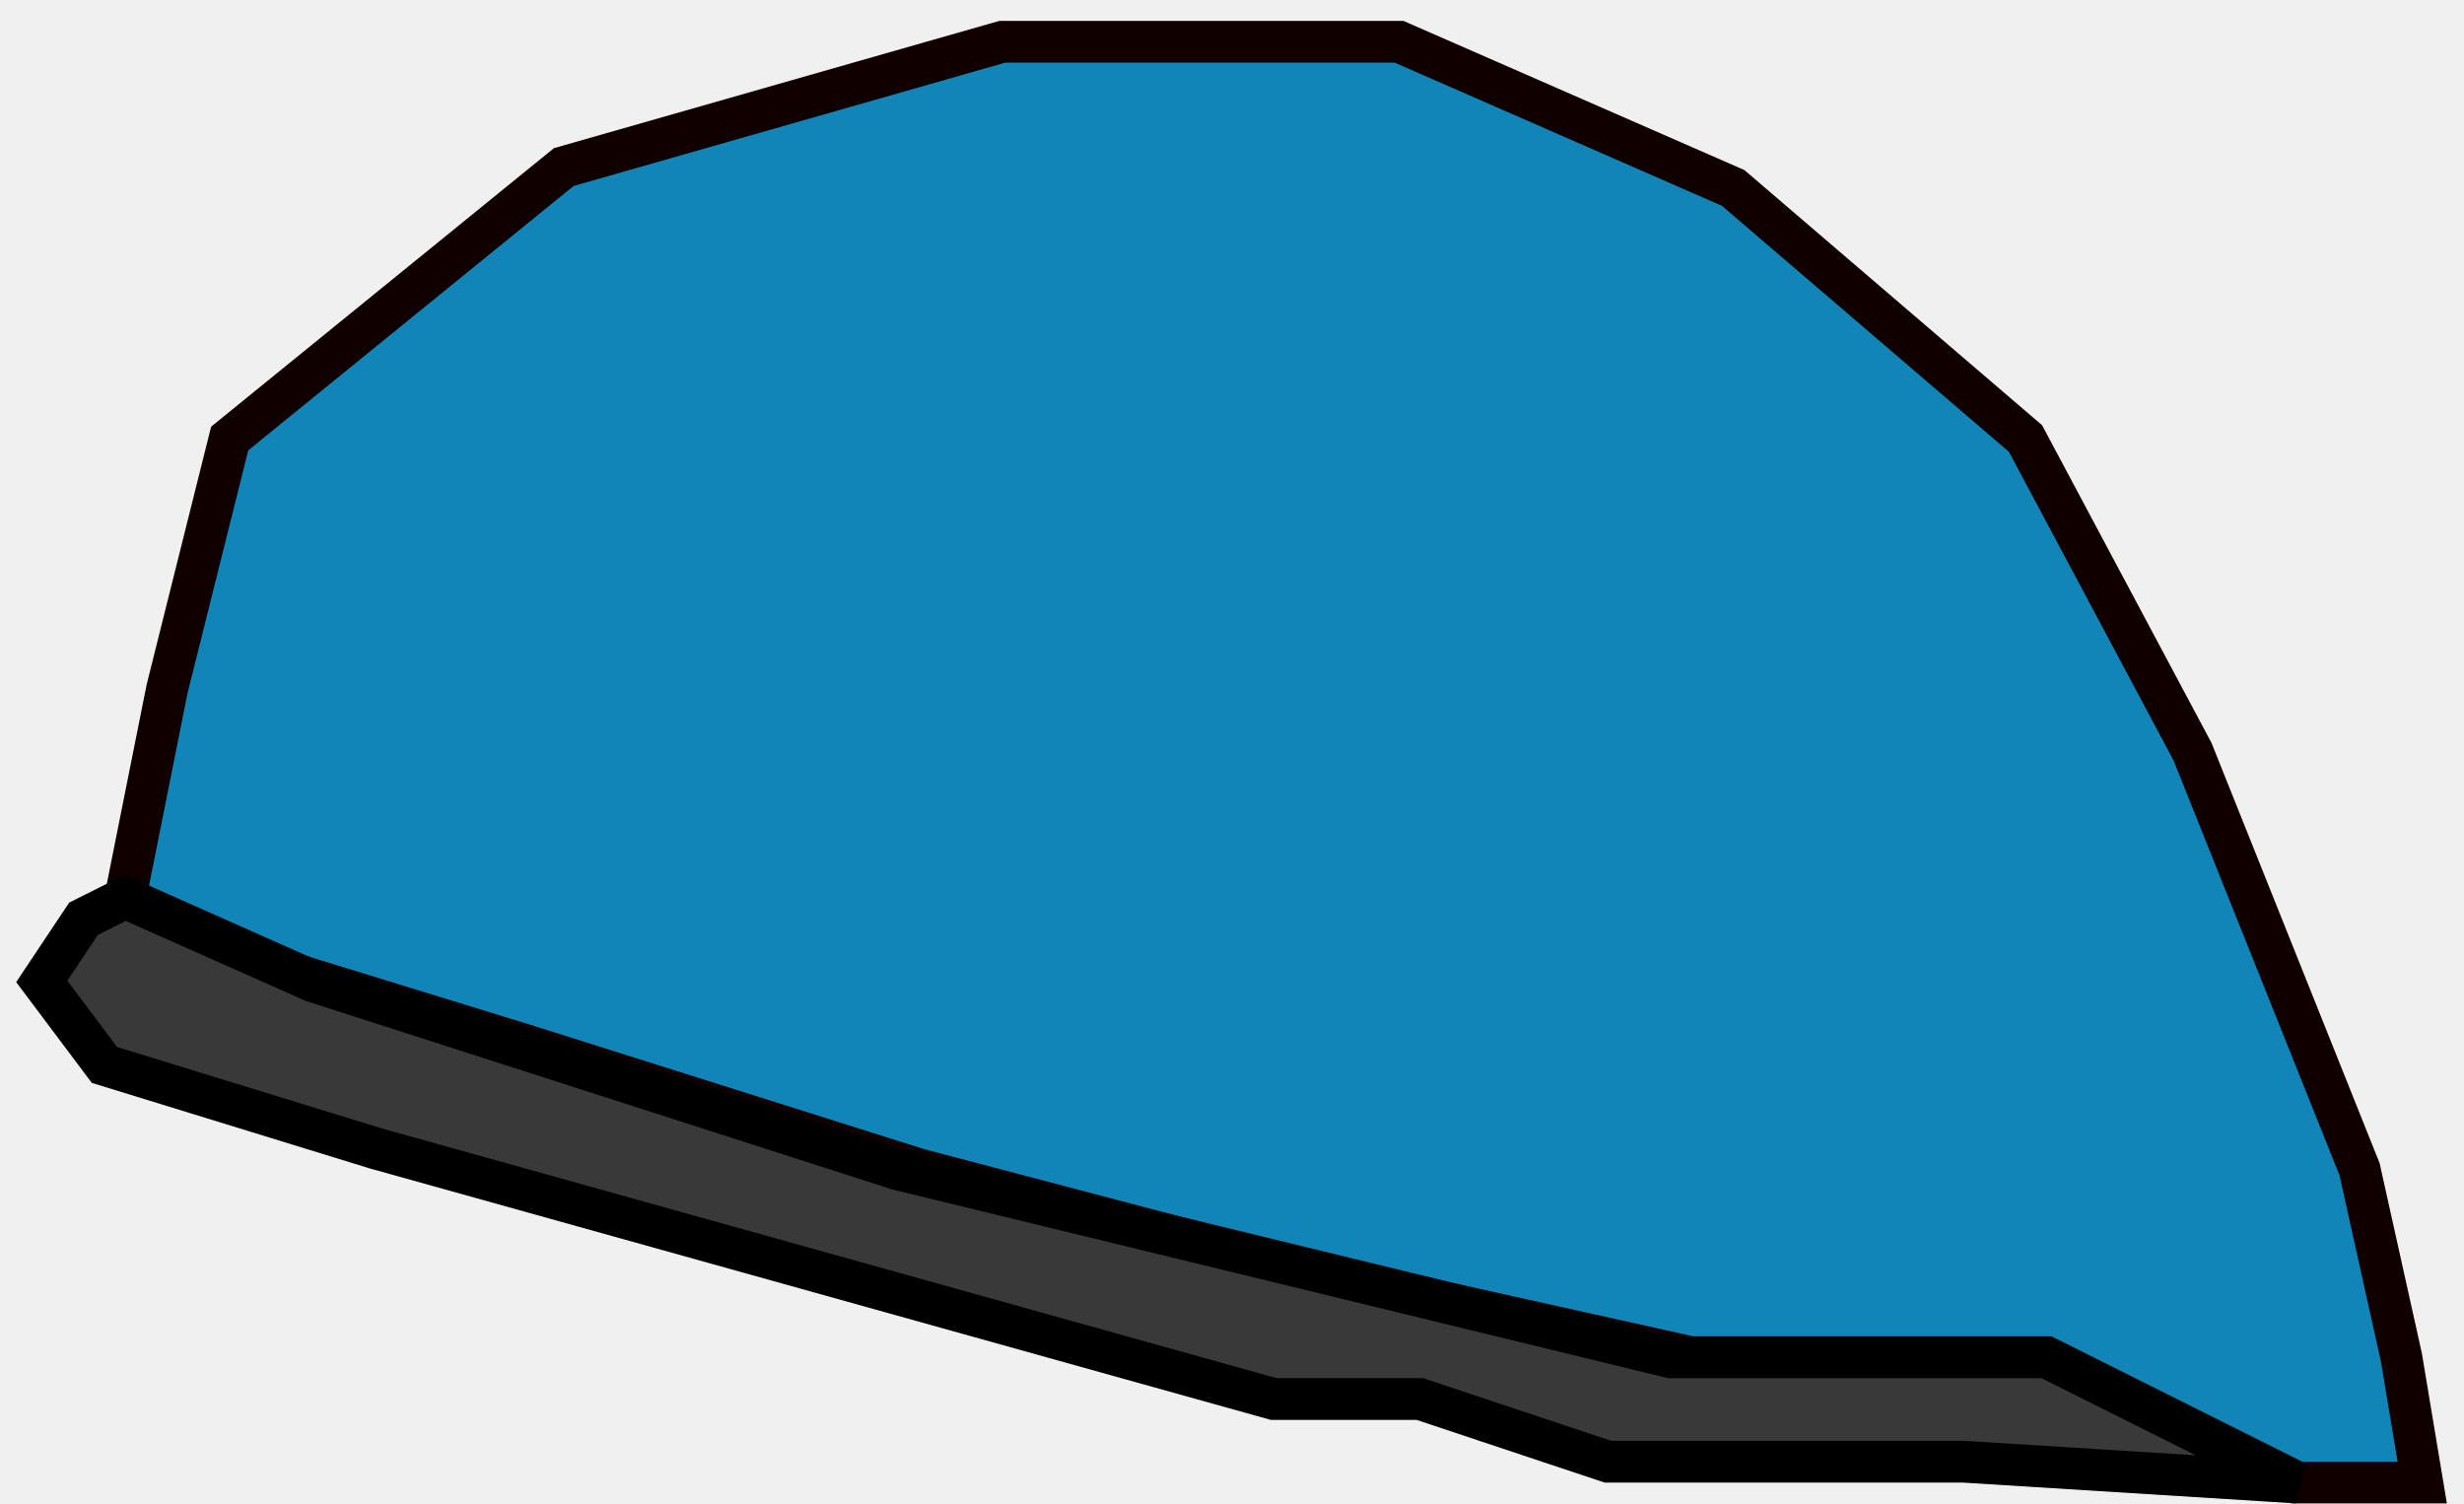
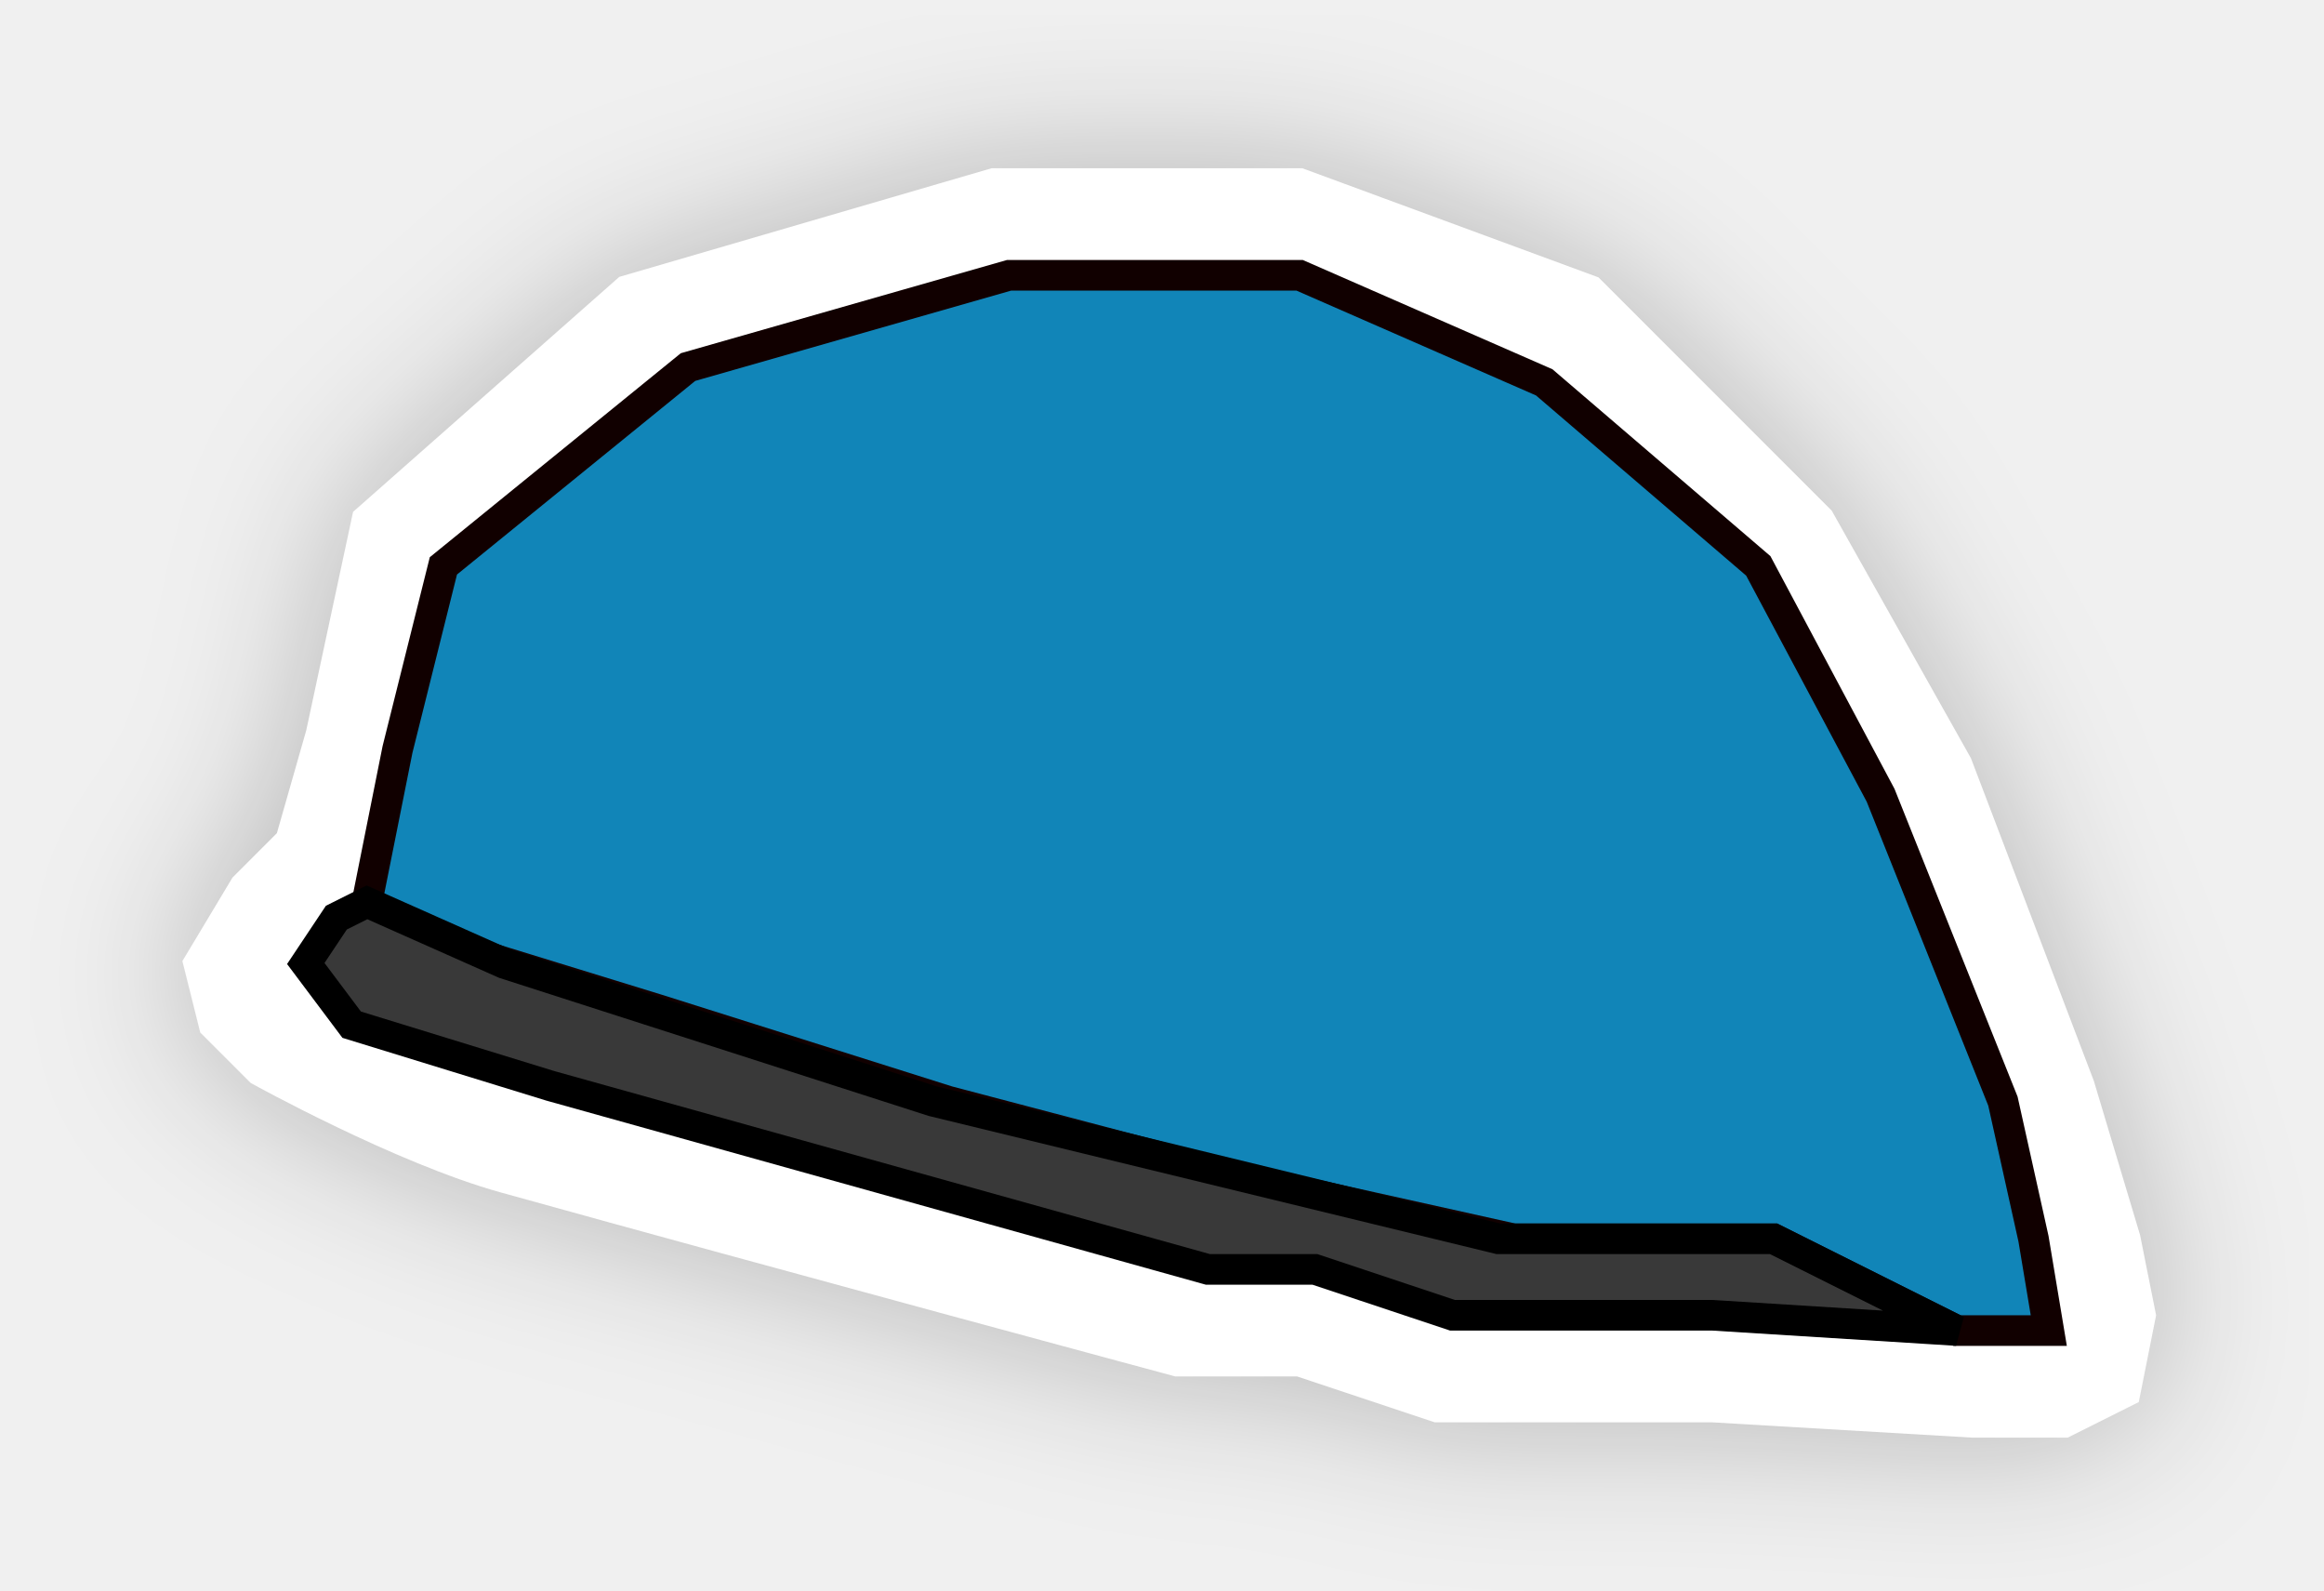
- <svg xmlns="http://www.w3.org/2000/svg" width="59" height="36" viewBox="0 0 59 36" fill="none">
-   <path d="M6 23L3 21.5L4 16.5L5.5 10.5L13.5 4L24 1H33.5L41.5 4.5L48.5 10.5L52.5 18L56.5 28L57.5 32.5L58 35.5H55L49 32.5H44.5H40.5L31.5 30.5L22 28L12.5 25L6 23Z" fill="#1185B8" stroke="#110000" />
-   <path d="M2 22L3 21.5L7.5 23.5L21.5 28L40 32.5H49L55 35.5L47 35H38.5L34 33.5H30.5L9 27.5L2.5 25.5L1 23.5L2 22Z" fill="#393939" stroke="black" />
+ <svg xmlns="http://www.w3.org/2000/svg" width="76" height="52" viewBox="0 0 76 52" fill="none">
+   <g filter="url(#filter0_d)">
+     <path d="M10.5 24L9.5 27.5L8 29L6.5 31.5L7 33.5L8.5 35C8.5 35 13.134 37.565 16.5 38.5C25.5 41 38.5 44.5 38.5 44.5H42.5L47 46H56L64.5 46.5H67.5L69.5 45.5L70 43L69.5 40.5L68 35.5L64 25L59.5 17L52 9.5L42.5 6H32.5L20.5 9.5L12 17L10.5 24Z" fill="white" />
+     <path d="M10.5 24L9.5 27.5L8 29L6.5 31.5L7 33.5L8.5 35C8.5 35 13.134 37.565 16.5 38.5C25.5 41 38.5 44.5 38.5 44.5H42.5L47 46H56L64.5 46.5H67.5L69.5 45.5L70 43L69.5 40.5L68 35.5L64 25L59.5 17L52 9.5L42.5 6H32.5L20.5 9.5L12 17L10.5 24Z" stroke="white" />
+   </g>
+   <path d="M15 31L12 29.5L13 24.5L14.5 18.5L22.5 12L33 9H42.5L50.5 12.5L57.5 18.5L61.5 26L65.5 36L66.5 40.5L67 43.5H64L58 40.5H53.5H49.5L40.5 38.5L31 36L21.5 33L15 31Z" fill="#1185B8" stroke="#110000" />
+   <path d="M11 30L12 29.5L16.5 31.5L30.5 36L49 40.5H58L64 43.5L56 43H47.5L43 41.5H39.5L18 35.5L11.5 33.5L10 31.5L11 30Z" fill="#393939" stroke="black" />
+   <defs>
+     <filter id="filter0_d" x="0.965" y="0.5" width="74.545" height="51.5" filterUnits="userSpaceOnUse" color-interpolation-filters="sRGB">
+       <feFlood flood-opacity="0" result="BackgroundImageFix" />
+       <feColorMatrix in="SourceAlpha" type="matrix" values="0 0 0 0 0 0 0 0 0 0 0 0 0 0 0 0 0 0 127 0" />
+       <feOffset />
+       <feGaussianBlur stdDeviation="2.5" />
+       <feColorMatrix type="matrix" values="0 0 0 0 0 0 0 0 0 0 0 0 0 0 0 0 0 0 0.25 0" />
+       <feBlend mode="normal" in2="BackgroundImageFix" result="effect1_dropShadow" />
+       <feBlend mode="normal" in="SourceGraphic" in2="effect1_dropShadow" result="shape" />
+     </filter>
+   </defs>
</svg>
